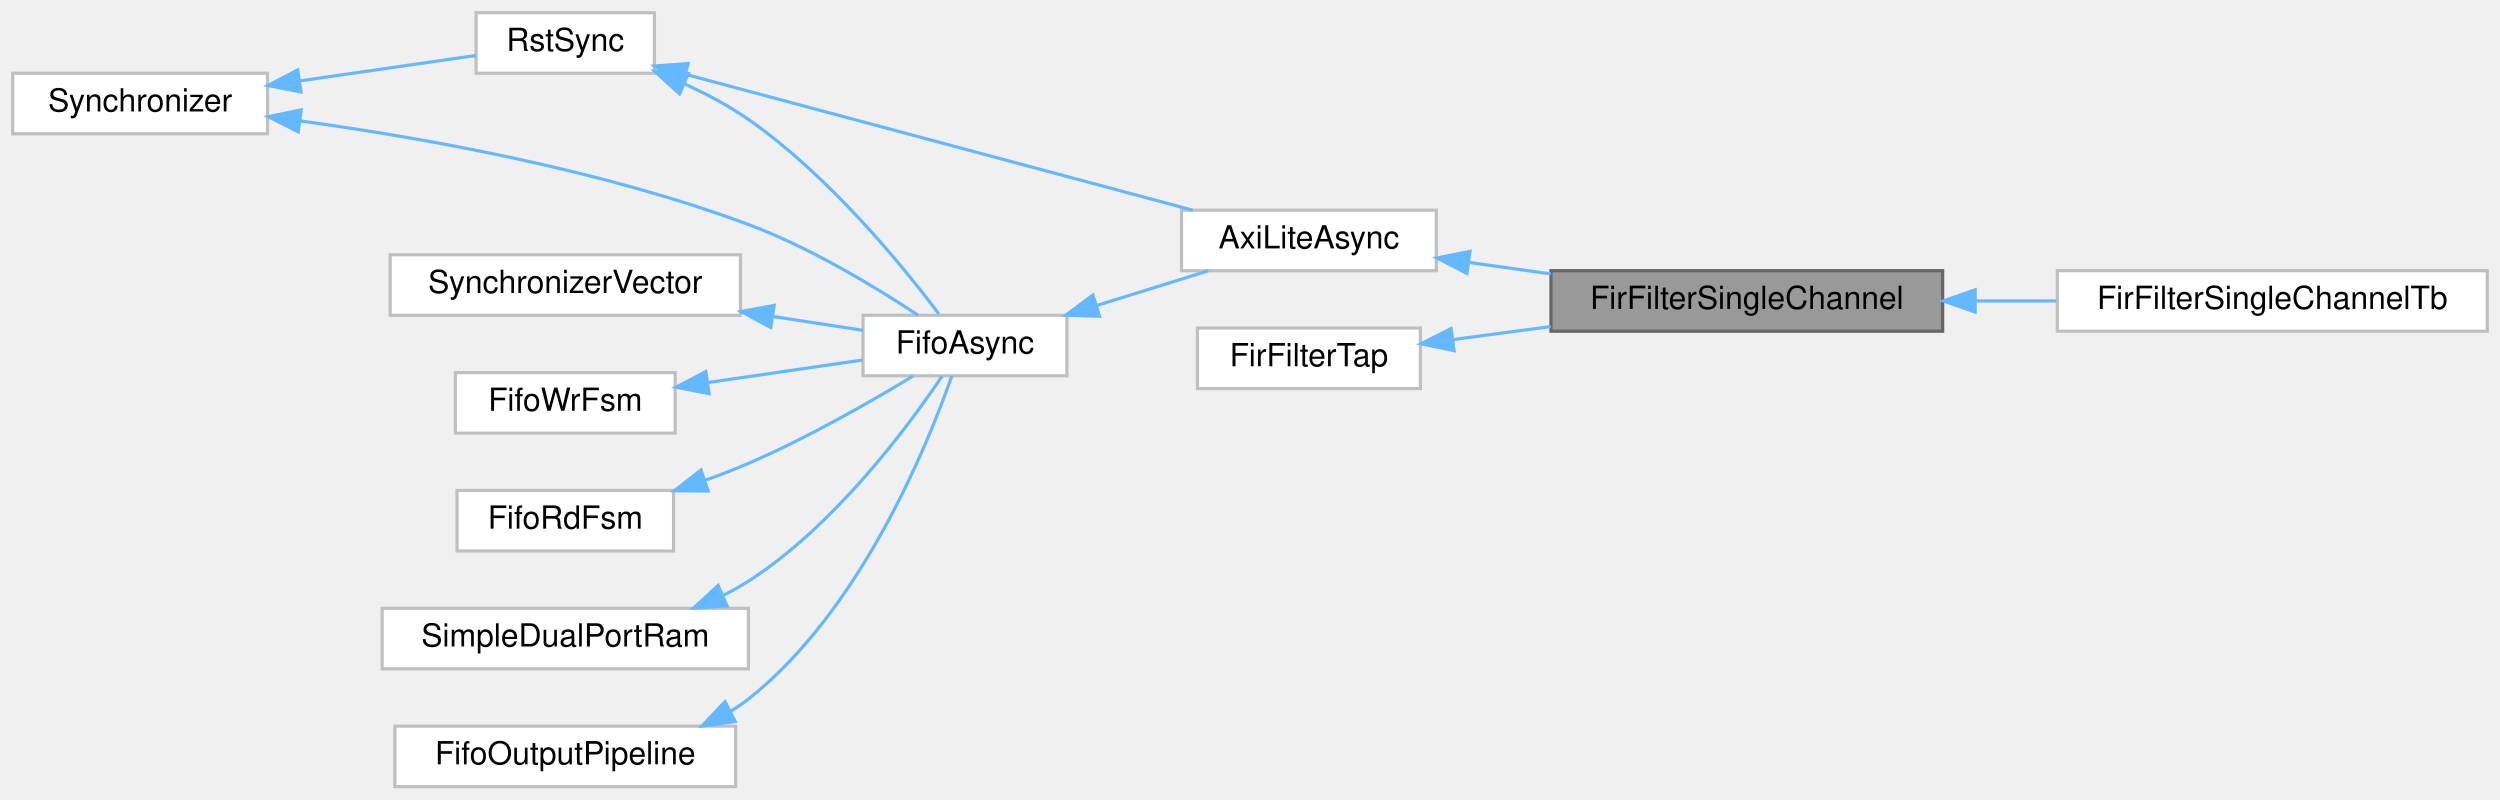
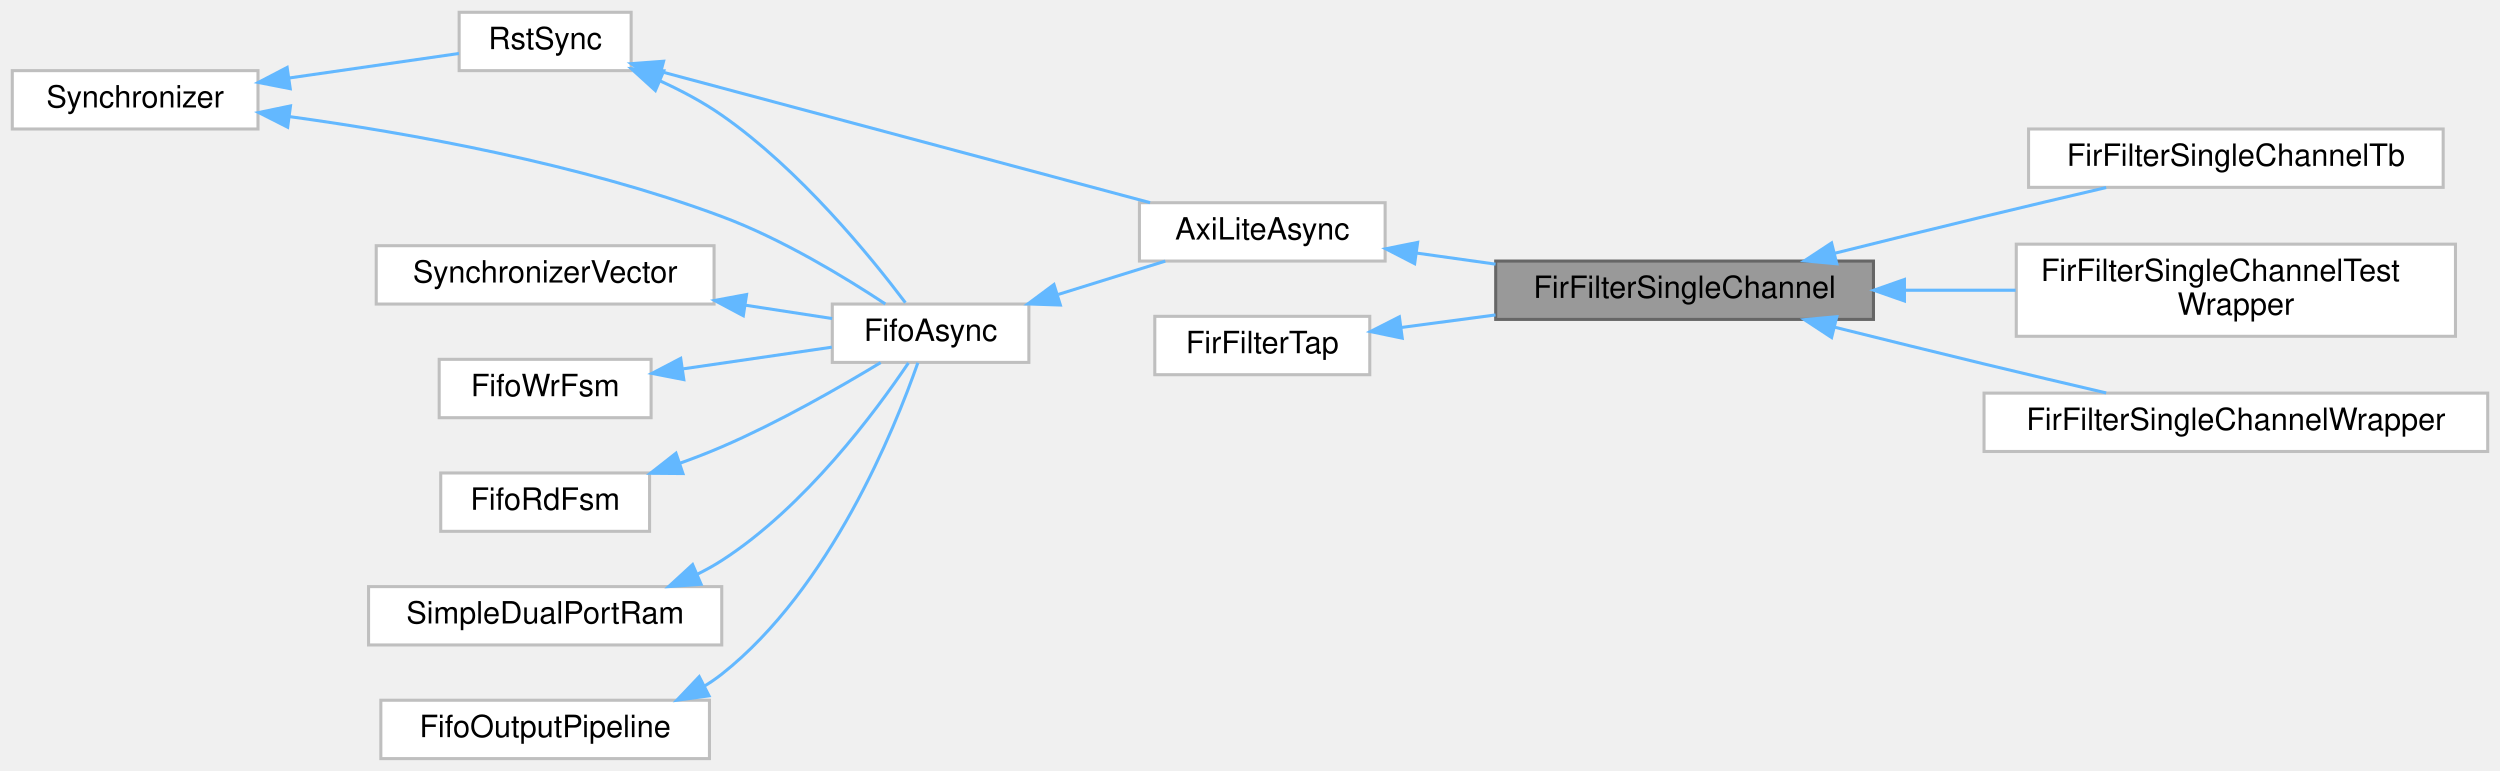
- <svg xmlns="http://www.w3.org/2000/svg" xmlns:xlink="http://www.w3.org/1999/xlink" width="785pt" height="251pt" viewBox="0.00 0.00 785.00 251.00">
+ <svg xmlns="http://www.w3.org/2000/svg" xmlns:xlink="http://www.w3.org/1999/xlink" width="814pt" height="251pt" viewBox="0.00 0.00 814.00 251.00">
  <g id="graph0" class="graph" transform="scale(1 1) rotate(0) translate(4 247)">
    <g id="Node000001" class="node">
      <g id="a_Node000001">
        <a xlink:title=" ">
          <polygon fill="#999999" stroke="#666666" points="606,-162 483,-162 483,-143 606,-143 606,-162" />
          <text text-anchor="middle" x="544.5" y="-150" font-family="Helvetica,sans-Serif" font-size="10.00">FirFilterSingleChannel</text>
        </a>
      </g>
    </g>
    <g id="Node000012" class="node">
      <g id="a_Node000012">
        <a xlink:href="classFirFilterSingleChannelTb.html" target="_top" xlink:title=" ">
-           <polygon fill="white" stroke="#bfbfbf" points="777,-162 642,-162 642,-143 777,-143 777,-162" />
-           <text text-anchor="middle" x="709.5" y="-150" font-family="Helvetica,sans-Serif" font-size="10.00">FirFilterSingleChannelTb</text>
+           <polygon fill="white" stroke="#bfbfbf" points="791.5,-205 656.5,-205 656.5,-186 791.5,-186 791.5,-205" />
+           <text text-anchor="middle" x="724" y="-193" font-family="Helvetica,sans-Serif" font-size="10.00">FirFilterSingleChannelTb</text>
        </a>
      </g>
    </g>
    <g id="edge13_Node000001_Node000012" class="edge">
      <g id="a_edge13_Node000001_Node000012">
        <a xlink:title=" ">
-           <path fill="none" stroke="#63b8ff" d="M616.37,-152.5C624.79,-152.5 633.37,-152.5 641.73,-152.5" />
-           <polygon fill="#63b8ff" stroke="#63b8ff" points="616.2,-149 606.2,-152.5 616.2,-156 616.2,-149" />
+           <path fill="none" stroke="#63b8ff" d="M593.41,-164.55C608.9,-168.41 626.17,-172.67 642,-176.5 654.92,-179.62 669.01,-182.95 681.77,-185.94" />
+           <polygon fill="#63b8ff" stroke="#63b8ff" points="594.06,-161.11 583.51,-162.08 592.37,-167.9 594.06,-161.11" />
+         </a>
+       </g>
+     </g>
+     <g id="Node000013" class="node">
+       <g id="a_Node000013">
+         <a xlink:href="classFirFilterSingleChannelTestWrapper.html" target="_top" xlink:title=" ">
+           <polygon fill="white" stroke="#bfbfbf" points="795.5,-167.5 652.5,-167.5 652.5,-137.5 795.5,-137.5 795.5,-167.5" />
+           <text text-anchor="start" x="660.5" y="-155.5" font-family="Helvetica,sans-Serif" font-size="10.00">FirFilterSingleChannelTest</text>
+           <text text-anchor="middle" x="724" y="-144.5" font-family="Helvetica,sans-Serif" font-size="10.00">Wrapper</text>
+         </a>
+       </g>
+     </g>
+     <g id="edge14_Node000001_Node000013" class="edge">
+       <g id="a_edge14_Node000001_Node000013">
+         <a xlink:title=" ">
+           <path fill="none" stroke="#63b8ff" d="M616.35,-152.5C628.18,-152.5 640.46,-152.5 652.29,-152.5" />
+           <polygon fill="#63b8ff" stroke="#63b8ff" points="616.09,-149 606.09,-152.5 616.09,-156 616.09,-149" />
+         </a>
+       </g>
+     </g>
+     <g id="Node000014" class="node">
+       <g id="a_Node000014">
+         <a xlink:href="classFirFilterSingleChannelWrapper.html" target="_top" xlink:title=" ">
+           <polygon fill="white" stroke="#bfbfbf" points="806,-119 642,-119 642,-100 806,-100 806,-119" />
+           <text text-anchor="middle" x="724" y="-107" font-family="Helvetica,sans-Serif" font-size="10.00">FirFilterSingleChannelWrapper</text>
+         </a>
+       </g>
+     </g>
+     <g id="edge15_Node000001_Node000014" class="edge">
+       <g id="a_edge15_Node000001_Node000014">
+         <a xlink:title=" ">
+           <path fill="none" stroke="#63b8ff" d="M593.41,-140.45C608.9,-136.59 626.17,-132.33 642,-128.5 654.92,-125.38 669.01,-122.05 681.77,-119.06" />
+           <polygon fill="#63b8ff" stroke="#63b8ff" points="592.37,-137.1 583.51,-142.92 594.06,-143.89 592.37,-137.1" />
        </a>
      </g>
    </g>
    <g id="Node000002" class="node">
      <g id="a_Node000002">
        <a xlink:href="classAxiLiteAsync.html" target="_top" xlink:title=" ">
          <polygon fill="white" stroke="#bfbfbf" points="447,-181 367,-181 367,-162 447,-162 447,-181" />
          <text text-anchor="middle" x="407" y="-169" font-family="Helvetica,sans-Serif" font-size="10.00">AxiLiteAsync</text>
        </a>
      </g>
    </g>
    <g id="edge1_Node000001_Node000002" class="edge">
      <g id="a_edge1_Node000001_Node000002">
        <a xlink:title=" ">
          <path fill="none" stroke="#63b8ff" d="M457.16,-164.61C465.54,-163.43 474.32,-162.2 482.95,-160.99" />
          <polygon fill="#63b8ff" stroke="#63b8ff" points="456.61,-161.15 447.19,-166 457.58,-168.08 456.61,-161.15" />
        </a>
      </g>
    </g>
    <g id="Node000003" class="node">
      <g id="a_Node000003">
        <a xlink:href="classRstSync.html" target="_top" xlink:title=" ">
          <polygon fill="white" stroke="#bfbfbf" points="201.5,-243 145.5,-243 145.5,-224 201.5,-224 201.5,-243" />
          <text text-anchor="middle" x="173.5" y="-231" font-family="Helvetica,sans-Serif" font-size="10.00">RstSync</text>
        </a>
      </g>
    </g>
    <g id="edge2_Node000002_Node000003" class="edge">
      <g id="a_edge2_Node000002_Node000003">
        <a xlink:title=" ">
          <path fill="none" stroke="#63b8ff" d="M211.44,-223.61C255.15,-211.9 327.4,-192.55 370.47,-181.01" />
          <polygon fill="#63b8ff" stroke="#63b8ff" points="210.26,-220.3 201.51,-226.27 212.07,-227.06 210.26,-220.3" />
        </a>
      </g>
    </g>
    <g id="Node000005" class="node">
      <g id="a_Node000005">
        <a xlink:href="classFifoAsync.html" target="_top" xlink:title=" ">
          <polygon fill="white" stroke="#bfbfbf" points="331,-148 267,-148 267,-129 331,-129 331,-148" />
          <text text-anchor="middle" x="299" y="-136" font-family="Helvetica,sans-Serif" font-size="10.00">FifoAsync</text>
        </a>
      </g>
    </g>
    <g id="edge5_Node000005_Node000003" class="edge">
      <g id="a_edge5_Node000005_Node000003">
        <a xlink:title=" ">
          <path fill="none" stroke="#63b8ff" d="M210.9,-220.67C217.85,-217.5 224.87,-213.77 231,-209.5 256.32,-191.88 279.5,-163.43 290.79,-148.45" />
          <polygon fill="#63b8ff" stroke="#63b8ff" points="209.39,-217.51 201.55,-224.64 212.13,-223.95 209.39,-217.51" />
        </a>
      </g>
    </g>
    <g id="Node000004" class="node">
      <g id="a_Node000004">
        <a xlink:href="classSynchronizer.html" target="_top" xlink:title=" ">
          <polygon fill="white" stroke="#bfbfbf" points="80,-224 0,-224 0,-205 80,-205 80,-224" />
          <text text-anchor="middle" x="40" y="-212" font-family="Helvetica,sans-Serif" font-size="10.00">Synchronizer</text>
        </a>
      </g>
    </g>
    <g id="edge3_Node000003_Node000004" class="edge">
      <g id="a_edge3_Node000003_Node000004">
        <a xlink:title=" ">
          <path fill="none" stroke="#63b8ff" d="M90.24,-221.62C108.93,-224.32 129.52,-227.29 145.43,-229.59" />
          <polygon fill="#63b8ff" stroke="#63b8ff" points="90.5,-218.12 80.1,-220.15 89.49,-225.04 90.5,-218.12" />
        </a>
      </g>
    </g>
    <g id="edge7_Node000005_Node000004" class="edge">
      <g id="a_edge7_Node000005_Node000004">
        <a xlink:title=" ">
          <path fill="none" stroke="#63b8ff" d="M90.27,-209.03C129.34,-203.65 184.85,-193.7 231,-176.5 250.55,-169.22 271.15,-156.7 284.27,-148.03" />
          <polygon fill="#63b8ff" stroke="#63b8ff" points="89.66,-205.58 80.21,-210.36 90.58,-212.51 89.66,-205.58" />
        </a>
      </g>
    </g>
    <g id="edge4_Node000002_Node000005" class="edge">
      <g id="a_edge4_Node000002_Node000005">
        <a xlink:title=" ">
          <path fill="none" stroke="#63b8ff" d="M340.55,-151.13C352.13,-154.73 364.54,-158.59 375.41,-161.98" />
          <polygon fill="#63b8ff" stroke="#63b8ff" points="341.25,-147.68 330.66,-148.04 339.17,-154.36 341.25,-147.68" />
        </a>
      </g>
    </g>
    <g id="Node000006" class="node">
      <g id="a_Node000006">
        <a xlink:href="classSynchronizerVector.html" target="_top" xlink:title=" ">
          <polygon fill="white" stroke="#bfbfbf" points="228.5,-167 118.5,-167 118.5,-148 228.5,-148 228.5,-167" />
          <text text-anchor="middle" x="173.5" y="-155" font-family="Helvetica,sans-Serif" font-size="10.00">SynchronizerVector</text>
        </a>
      </g>
    </g>
    <g id="edge6_Node000005_Node000006" class="edge">
      <g id="a_edge6_Node000005_Node000006">
        <a xlink:title=" ">
          <path fill="none" stroke="#63b8ff" d="M238.85,-147.6C248.62,-146.1 258.31,-144.61 266.93,-143.28" />
          <polygon fill="#63b8ff" stroke="#63b8ff" points="238.02,-144.19 228.67,-149.17 239.08,-151.1 238.02,-144.19" />
        </a>
      </g>
    </g>
    <g id="Node000007" class="node">
      <g id="a_Node000007">
        <a xlink:href="classFifoWrFsm.html" target="_top" xlink:title=" ">
          <polygon fill="white" stroke="#bfbfbf" points="208,-130 139,-130 139,-111 208,-111 208,-130" />
          <text text-anchor="middle" x="173.5" y="-118" font-family="Helvetica,sans-Serif" font-size="10.00">FifoWrFsm</text>
        </a>
      </g>
    </g>
    <g id="edge8_Node000005_Node000007" class="edge">
      <g id="a_edge8_Node000005_Node000007">
        <a xlink:title=" ">
          <path fill="none" stroke="#63b8ff" d="M218.45,-126.91C234.45,-129.24 252.18,-131.82 266.84,-133.96" />
          <polygon fill="#63b8ff" stroke="#63b8ff" points="218.65,-123.4 208.25,-125.42 217.64,-130.32 218.65,-123.4" />
        </a>
      </g>
    </g>
    <g id="Node000008" class="node">
      <g id="a_Node000008">
        <a xlink:href="classFifoRdFsm.html" target="_top" xlink:title=" ">
          <polygon fill="white" stroke="#bfbfbf" points="207.5,-93 139.5,-93 139.5,-74 207.5,-74 207.5,-93" />
          <text text-anchor="middle" x="173.5" y="-81" font-family="Helvetica,sans-Serif" font-size="10.00">FifoRdFsm</text>
        </a>
      </g>
    </g>
    <g id="edge9_Node000005_Node000008" class="edge">
      <g id="a_edge9_Node000005_Node000008">
        <a xlink:title=" ">
          <path fill="none" stroke="#63b8ff" d="M217.31,-96.15C221.98,-97.82 226.62,-99.61 231,-101.5 249.43,-109.43 269.43,-120.88 282.73,-128.94" />
          <polygon fill="#63b8ff" stroke="#63b8ff" points="218.36,-92.81 207.76,-92.9 216.1,-99.44 218.36,-92.81" />
        </a>
      </g>
    </g>
    <g id="Node000009" class="node">
      <g id="a_Node000009">
        <a xlink:href="classSimpleDualPortRam.html" target="_top" xlink:title=" ">
          <polygon fill="white" stroke="#bfbfbf" points="231,-56 116,-56 116,-37 231,-37 231,-56" />
          <text text-anchor="middle" x="173.5" y="-44" font-family="Helvetica,sans-Serif" font-size="10.00">SimpleDualPortRam</text>
        </a>
      </g>
    </g>
    <g id="edge10_Node000005_Node000009" class="edge">
      <g id="a_edge10_Node000005_Node000009">
        <a xlink:title=" ">
          <path fill="none" stroke="#63b8ff" d="M222.91,-59.97C225.72,-61.35 228.44,-62.85 231,-64.5 258.11,-81.94 281.19,-113.1 291.79,-128.84" />
          <polygon fill="#63b8ff" stroke="#63b8ff" points="224.28,-56.75 213.71,-56.01 221.51,-63.18 224.28,-56.75" />
        </a>
      </g>
    </g>
    <g id="Node000010" class="node">
      <g id="a_Node000010">
        <a xlink:href="classFifoOutputPipeline.html" target="_top" xlink:title=" ">
          <polygon fill="white" stroke="#bfbfbf" points="227,-19 120,-19 120,0 227,0 227,-19" />
          <text text-anchor="middle" x="173.5" y="-7" font-family="Helvetica,sans-Serif" font-size="10.00">FifoOutputPipeline</text>
        </a>
      </g>
    </g>
    <g id="edge11_Node000005_Node000010" class="edge">
      <g id="a_edge11_Node000005_Node000010">
        <a xlink:title=" ">
          <path fill="none" stroke="#63b8ff" d="M225.38,-23.62C227.34,-24.81 229.23,-26.1 231,-27.5 266.34,-55.39 287.35,-107.45 294.86,-128.89" />
          <polygon fill="#63b8ff" stroke="#63b8ff" points="226.86,-20.44 216.37,-19 223.67,-26.68 226.86,-20.44" />
        </a>
      </g>
    </g>
    <g id="Node000011" class="node">
      <g id="a_Node000011">
        <a xlink:href="classFirFilterTap.html" target="_top" xlink:title=" ">
          <polygon fill="white" stroke="#bfbfbf" points="442,-144 372,-144 372,-125 442,-125 442,-144" />
          <text text-anchor="middle" x="407" y="-132" font-family="Helvetica,sans-Serif" font-size="10.00">FirFilterTap</text>
        </a>
      </g>
    </g>
    <g id="edge12_Node000001_Node000011" class="edge">
      <g id="a_edge12_Node000001_Node000011">
        <a xlink:title=" ">
          <path fill="none" stroke="#63b8ff" d="M452.13,-140.36C461.97,-141.67 472.57,-143.08 482.95,-144.46" />
          <polygon fill="#63b8ff" stroke="#63b8ff" points="452.57,-136.89 442.19,-139.04 451.64,-143.83 452.57,-136.89" />
        </a>
      </g>
    </g>
  </g>
</svg>
